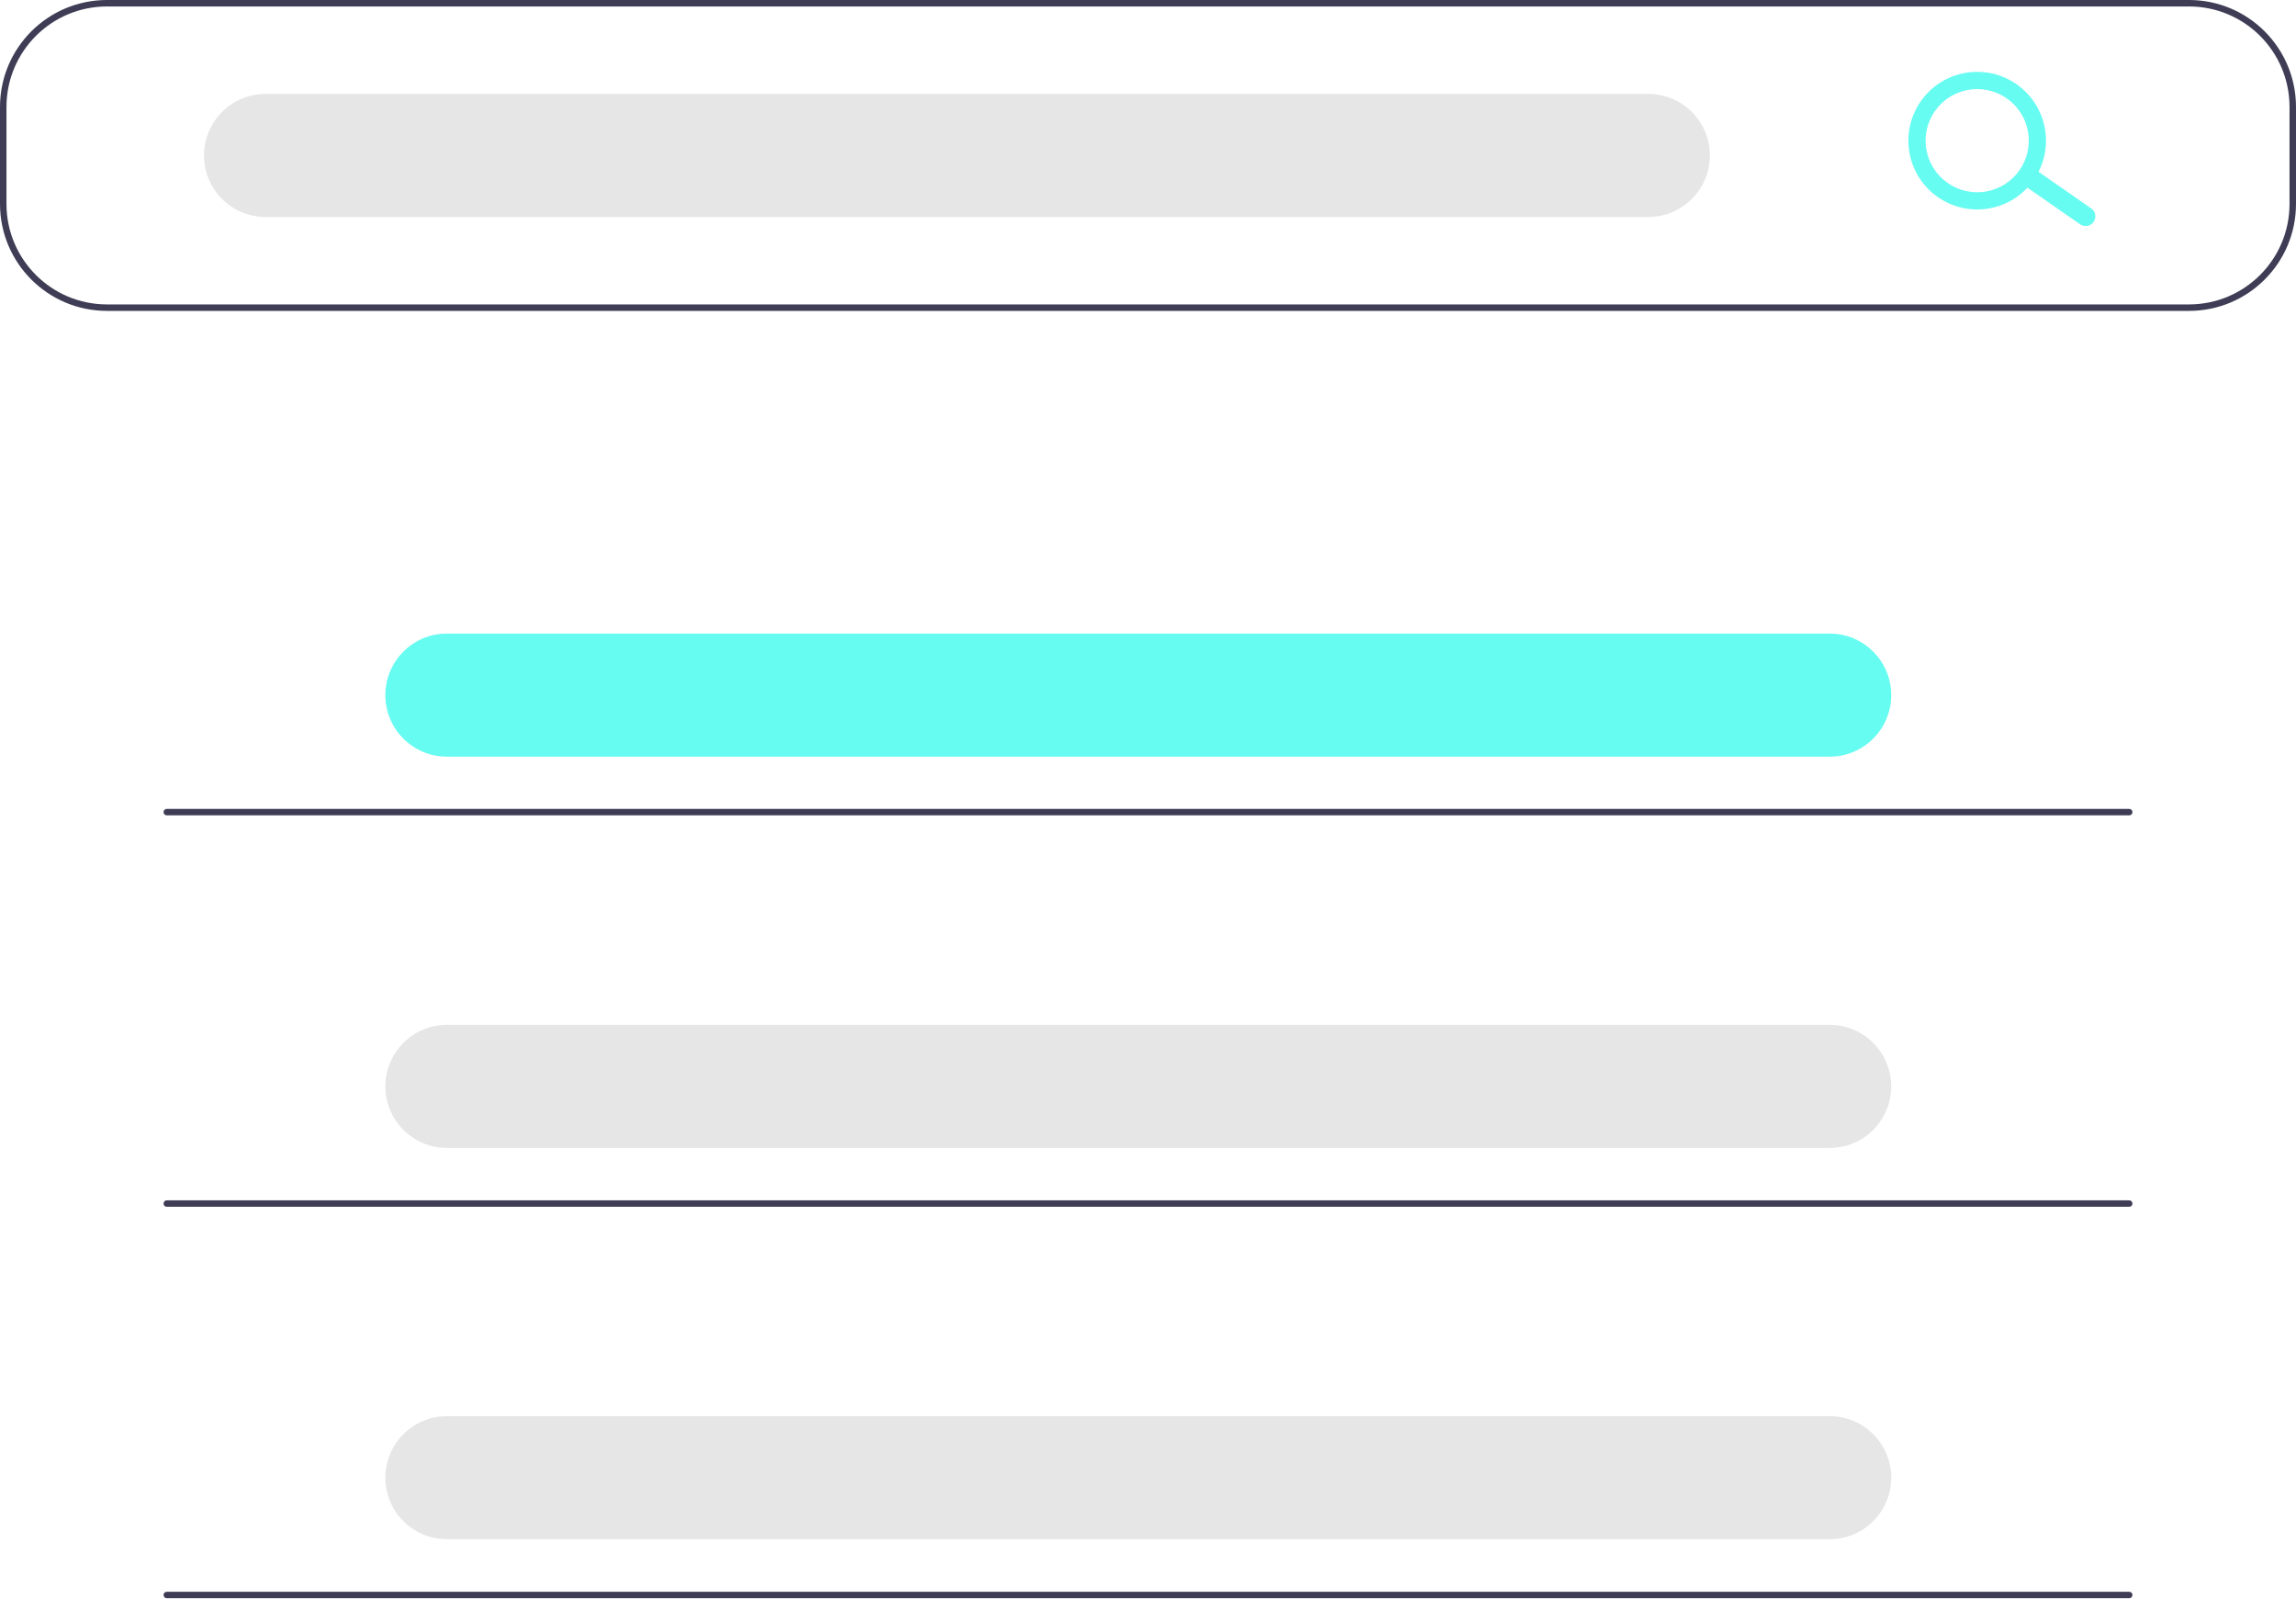
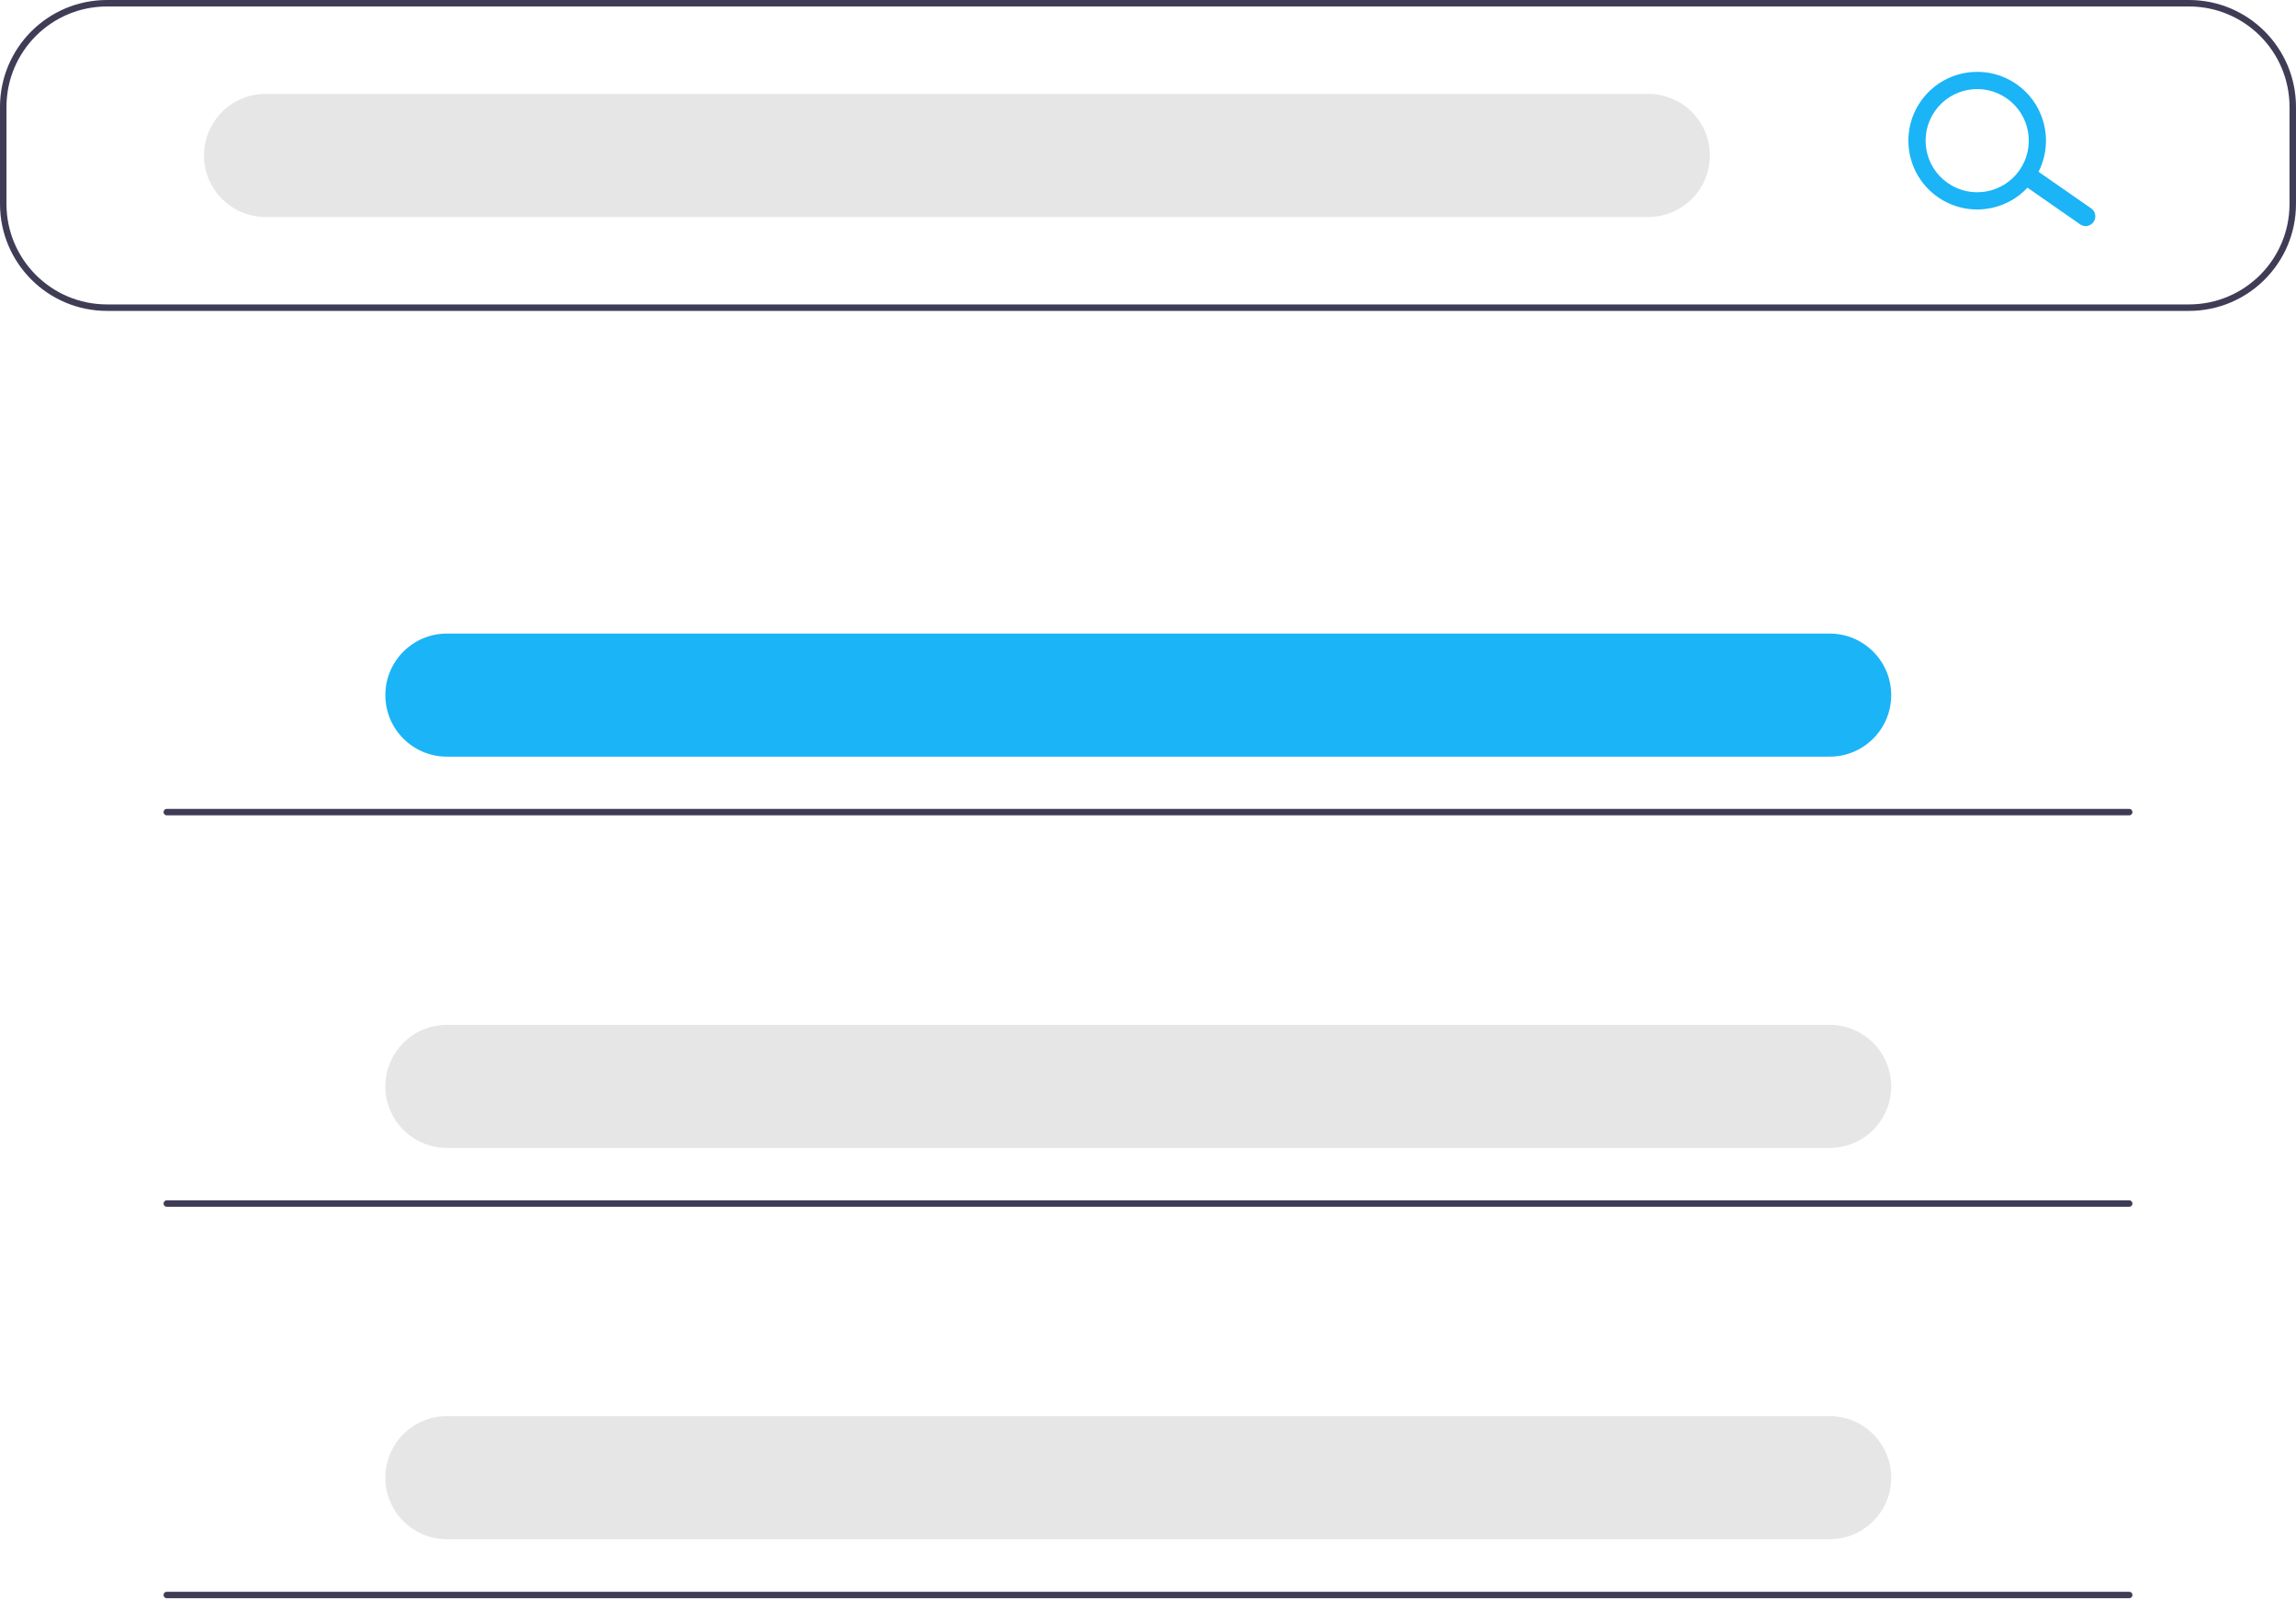
- <svg xmlns="http://www.w3.org/2000/svg" data-name="Layer 1" width="643" height="447.57" viewBox="0 0 643 447.57">
-   <path d="M891.623,313.021H308.48a29.962,29.962,0,0,1-29.928-29.928V255.885a29.962,29.962,0,0,1,29.928-29.928H891.623a29.962,29.962,0,0,1,29.928,29.928v27.207A29.962,29.962,0,0,1,891.623,313.021ZM308.48,227.771a28.146,28.146,0,0,0-28.114,28.114v27.207a28.146,28.146,0,0,0,28.114,28.114H891.623a28.146,28.146,0,0,0,28.114-28.114V255.885a28.146,28.146,0,0,0-28.114-28.114Z" transform="translate(-278.5516 -225.9571)" fill="#3f3d56" />
-   <rect x="57.135" y="26.3" width="421.714" height="34.463" rx="17.231" fill="#e6e6e6" />
-   <rect x="107.922" y="177.43" width="421.714" height="34.463" rx="17.231" fill="#66fcf1" />
-   <rect x="107.922" y="287.004" width="421.714" height="34.463" rx="17.231" fill="#e6e6e6" />
-   <rect x="107.922" y="396.578" width="421.714" height="34.463" rx="17.231" fill="#e6e6e6" />
-   <path d="M864.864,288.104a2.714,2.714,0,0,1-3.78.667l-14.807-10.303a2.714,2.714,0,1,1,3.113-4.446l14.807,10.303A2.714,2.714,0,0,1,864.864,288.104Z" transform="translate(-278.5516 -225.9571)" fill="#66fcf1" />
-   <path d="M848.054,276.399a19.267,19.267,0,1,1-4.732-26.833A19.289,19.289,0,0,1,848.054,276.399Zm-27.619-19.339a14.45,14.45,0,1,0,20.125-3.549A14.466,14.466,0,0,0,820.435,257.06Z" transform="translate(-278.5516 -225.9571)" fill="#66fcf1" />
-   <path d="M874.846,454.289H325.257a.907.907,0,1,1,0-1.814H874.846a.907.907,0,1,1,0,1.814Z" transform="translate(-278.5516 -225.9571)" fill="#3f3d56" />
-   <path d="M874.846,563.909H325.257a.907.907,0,0,1,0-1.814H874.846a.907.907,0,0,1,0,1.814Z" transform="translate(-278.5516 -225.9571)" fill="#3f3d56" />
-   <path d="M874.846,673.527H325.257a.907.907,0,0,1,0-1.814H874.846a.907.907,0,1,1,0,1.814Z" transform="translate(-278.5516 -225.9571)" fill="#3f3d56" />
+ <svg xmlns="http://www.w3.org/2000/svg" data-name="Layer 1" width="643" height="447.57" viewBox="0 0 643 447.57" version="1.1" id="svg22">
+   <defs id="defs26" />
+   <path d="M891.623,313.021H308.48a29.962,29.962,0,0,1-29.928-29.928V255.885a29.962,29.962,0,0,1,29.928-29.928H891.623a29.962,29.962,0,0,1,29.928,29.928v27.207A29.962,29.962,0,0,1,891.623,313.021ZM308.48,227.771a28.146,28.146,0,0,0-28.114,28.114v27.207a28.146,28.146,0,0,0,28.114,28.114H891.623a28.146,28.146,0,0,0,28.114-28.114V255.885a28.146,28.146,0,0,0-28.114-28.114Z" transform="translate(-278.5516 -225.9571)" fill="#3f3d56" id="path2" />
+   <rect x="57.135" y="26.3" width="421.714" height="34.463" rx="17.231" fill="#e6e6e6" id="rect4" />
+   <rect x="107.922" y="177.43" width="421.714" height="34.463" rx="17.231" fill="#66fcf1" id="rect6" style="fill:#1ab4f7;fill-opacity:1" />
+   <rect x="107.922" y="287.004" width="421.714" height="34.463" rx="17.231" fill="#e6e6e6" id="rect8" />
+   <rect x="107.922" y="396.578" width="421.714" height="34.463" rx="17.231" fill="#e6e6e6" id="rect10" />
+   <path d="M864.864,288.104a2.714,2.714,0,0,1-3.78.667l-14.807-10.303a2.714,2.714,0,1,1,3.113-4.446l14.807,10.303A2.714,2.714,0,0,1,864.864,288.104Z" transform="translate(-278.5516 -225.9571)" fill="#66fcf1" id="path12" style="fill:#1ab4f7;fill-opacity:1" />
+   <path d="M848.054,276.399a19.267,19.267,0,1,1-4.732-26.833A19.289,19.289,0,0,1,848.054,276.399Zm-27.619-19.339a14.45,14.45,0,1,0,20.125-3.549A14.466,14.466,0,0,0,820.435,257.06Z" transform="translate(-278.5516 -225.9571)" fill="#66fcf1" id="path14" style="fill:#1ab4f7;fill-opacity:1" />
+   <path d="M874.846,454.289H325.257a.907.907,0,1,1,0-1.814H874.846a.907.907,0,1,1,0,1.814Z" transform="translate(-278.5516 -225.9571)" fill="#3f3d56" id="path16" />
+   <path d="M874.846,563.909H325.257a.907.907,0,0,1,0-1.814H874.846a.907.907,0,0,1,0,1.814Z" transform="translate(-278.5516 -225.9571)" fill="#3f3d56" id="path18" />
+   <path d="M874.846,673.527H325.257a.907.907,0,0,1,0-1.814H874.846a.907.907,0,1,1,0,1.814Z" transform="translate(-278.5516 -225.9571)" fill="#3f3d56" id="path20" />
</svg>
